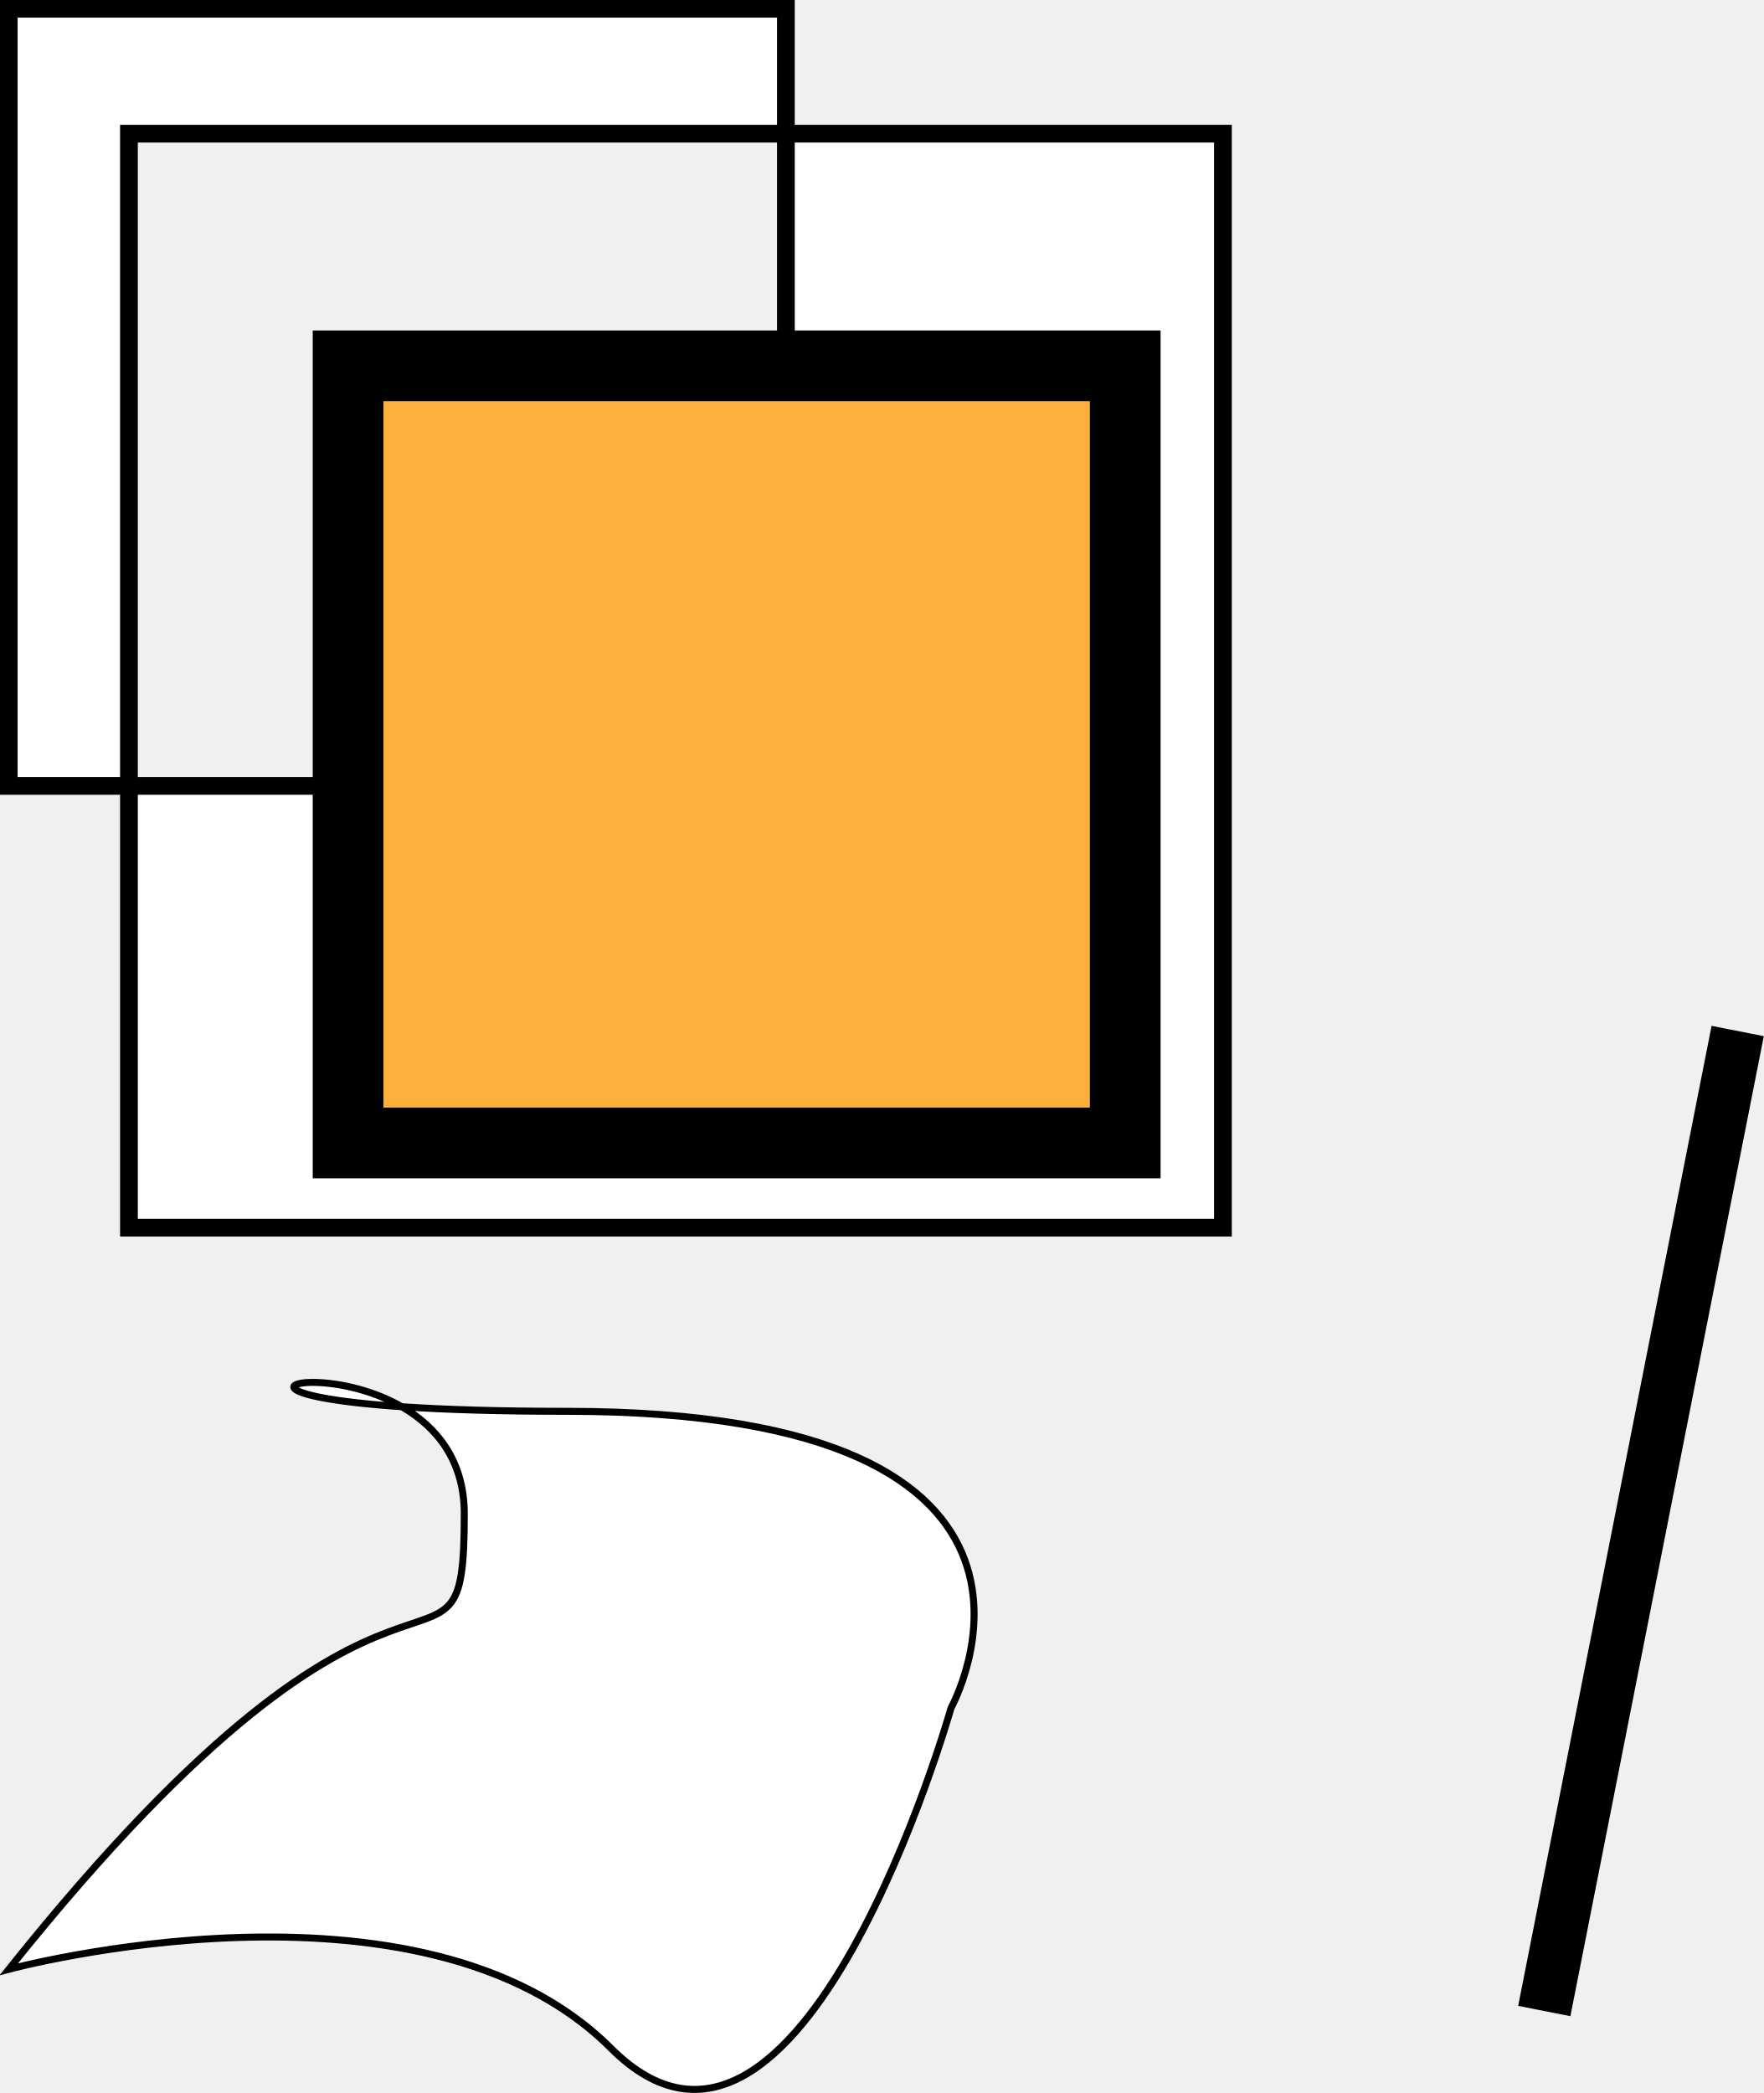
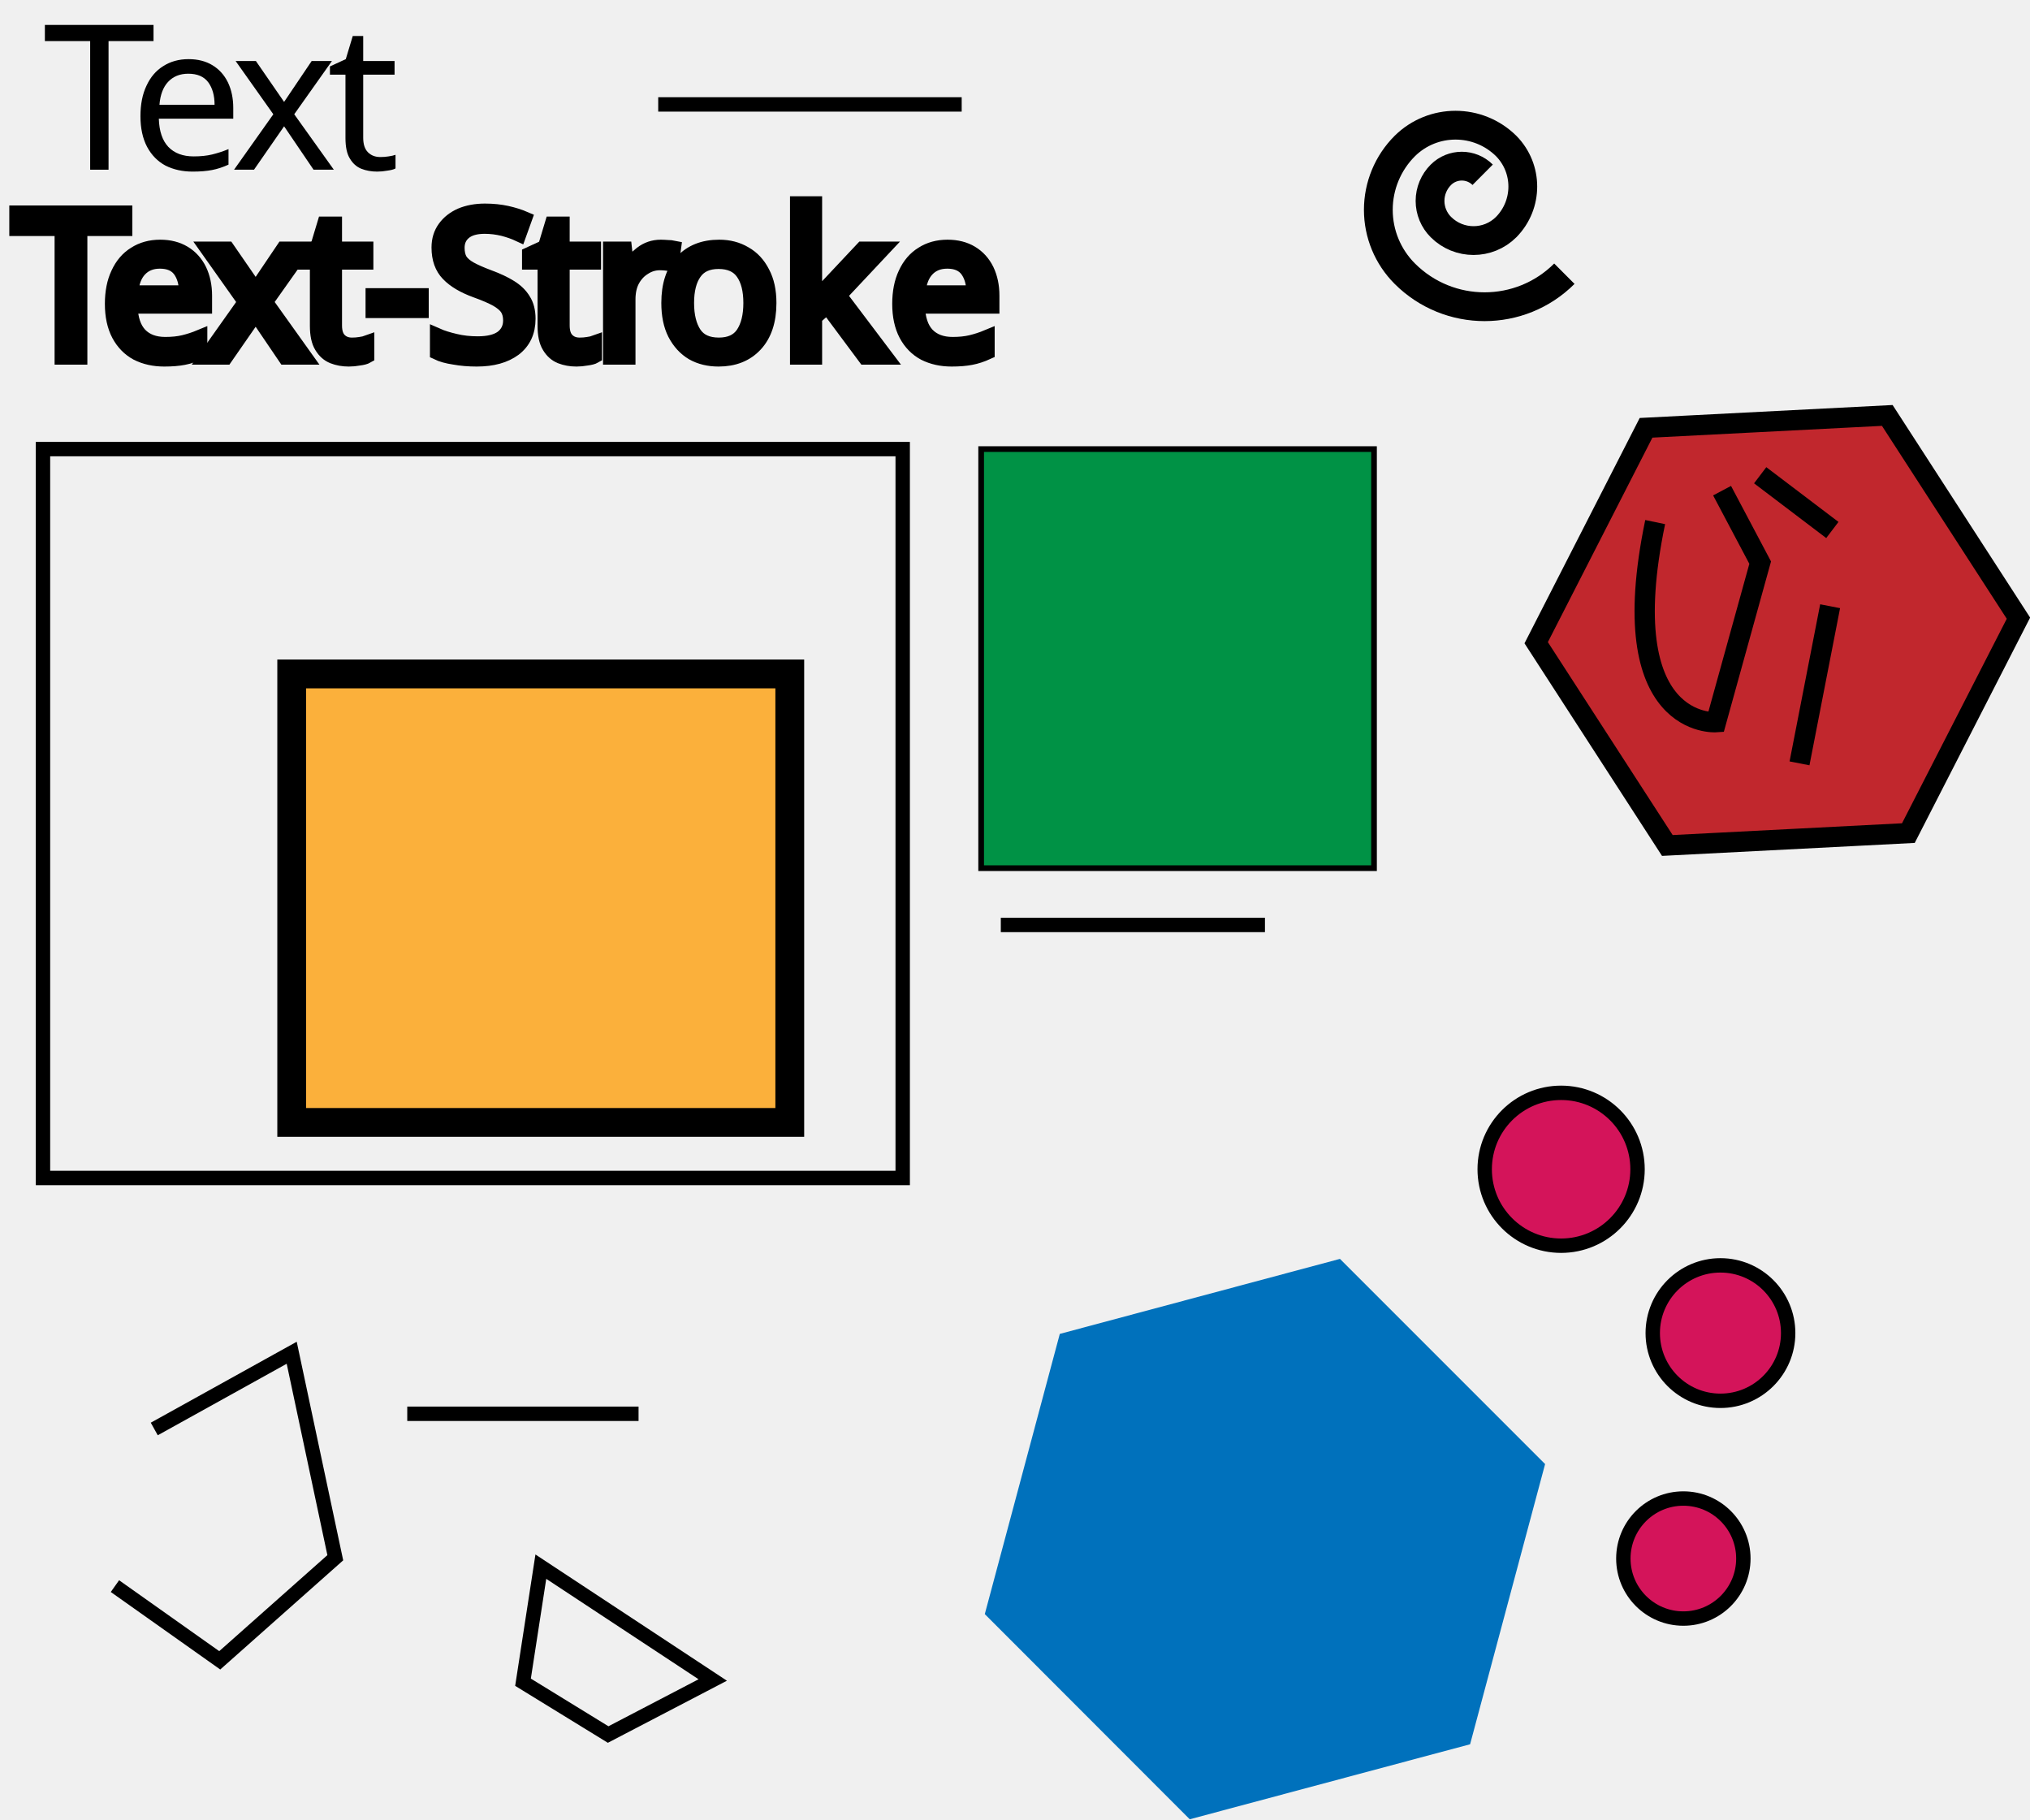
- <svg xmlns="http://www.w3.org/2000/svg" id="Layer_1" data-name="Layer 1" viewBox="0 0 70.58 83.76">
-   <path d="M13,85.23C29.16,65,31.23,75.55,31.23,67S13.42,62.9,35.35,62.9,50.71,74.77,50.71,74.77,44.71,96,37.1,88.39,13,85.23,13,85.23Z" transform="translate(-12.65 -6.42)" fill="#fff" stroke="#000" stroke-miterlimit="10" stroke-width="0.28" />
-   <line x1="69.54" y1="41.26" x2="61.8" y2="80.48" fill="none" stroke="#000" stroke-miterlimit="10" stroke-width="2.13" />
-   <g id="Layer_2" data-name="Layer 2">
-     <g>
-       <path d="M44.13,37.87H13V6.77h31.1v31.1Zm17.46-26.1H17.81V55.55H61.59V11.77Z" transform="translate(-12.65 -6.42)" fill="#fff" stroke="#000" stroke-miterlimit="10" stroke-width="0.71" />
-       <rect x="13.93" y="14.64" width="31.1" height="31.1" fill="#fbb03b" stroke="#000" stroke-miterlimit="10" stroke-width="2.83" />
+ <svg xmlns="http://www.w3.org/2000/svg" id="Layer_1" data-name="Layer 1" width="100.14" height="89.73" viewBox="0 0 100.14 89.73">
+   <g id="Layer_2.2" data-name="Layer 2.2">
+     <g id="Layer_3.2" data-name="Layer 3.2">
+       <g id="Layer_4.1" data-name="Layer 4.1">
+         <path d="M82.46,18.59a5.57,5.57,0,0,1-7.87,0,4.45,4.45,0,0,1,0-6.3,3.56,3.56,0,0,1,5,0,2.85,2.85,0,0,1,0,4,2.28,2.28,0,0,1-3.22,0,1.82,1.82,0,0,1,0-2.58,1.46,1.46,0,0,1,2.06,0" transform="translate(-5.29 -5.09)" fill="none" stroke="#000" stroke-miterlimit="10" stroke-width="1.42" />
+         <g>
+           <polygon points="94.14 41.09 82.25 41.7 75.78 31.7 81.2 21.1 93.1 20.49 99.57 30.49 94.14 41.09" fill="#c1272d" stroke="#000" stroke-miterlimit="10" />
+           <g>
+             <path d="M86.94,30.84c-2.13,10.24,3,9.87,3,9.87l2.18-7.87-1.88-3.55" transform="translate(-5.29 -5.09)" fill="none" stroke="#000" stroke-miterlimit="10" />
+             <line x1="90.28" y1="29.9" x2="88.77" y2="37.65" fill="none" stroke="#000" stroke-miterlimit="10" />
+             <line x1="90.39" y1="26.14" x2="86.83" y2="23.44" fill="none" stroke="#000" stroke-miterlimit="10" />
+           </g>
+         </g>
+       </g>
+       <line x1="56.69" y1="75.91" x2="68.1" y2="75.91" fill="none" stroke="#000" stroke-miterlimit="10" stroke-width="0.71" />
+       <polygon points="72.52 86.03 58.69 89.73 48.58 79.61 52.28 65.79 66.1 62.09 76.22 72.21 72.52 86.03" fill="#0071bc" />
+       <g>
+         <circle cx="84.87" cy="65.75" r="3.34" fill="#d4145a" stroke="#000" stroke-miterlimit="10" stroke-width="0.71" />
+         <circle cx="77.01" cy="57.67" r="3.77" fill="#d4145a" stroke="#000" stroke-miterlimit="10" stroke-width="0.71" />
+         <circle cx="83.04" cy="76.87" r="2.96" fill="#d4145a" stroke="#000" stroke-miterlimit="10" stroke-width="0.71" />
+       </g>
+     </g>
+     <g id="Layer_3.1" data-name="Layer 3.1">
+       <polyline points="7.61 70.48 14.39 66.72 16.54 76.83 10.84 81.89 5.67 78.23" fill="none" stroke="#000" stroke-miterlimit="10" stroke-width="0.71" />
+       <line x1="20.09" y1="69.73" x2="31.5" y2="69.73" fill="none" stroke="#000" stroke-miterlimit="10" stroke-width="0.71" />
+       <polygon points="26.68 77.27 35.16 82.86 30 85.55 25.8 82.97 26.68 77.27" fill="none" stroke="#000" stroke-miterlimit="10" stroke-width="0.71" />
    </g>
  </g>
+   <g id="Layer_2.1" data-name="Layer 2.1">
+     <g id="Layer_3.1-2" data-name="Layer 3.1">
+       <line x1="49.37" y1="45.62" x2="62.4" y2="45.62" fill="none" stroke="#000" stroke-miterlimit="10" stroke-width="0.71" />
+       <g>
+         <rect x="2.12" y="22.15" width="42.41" height="35.95" fill="none" stroke="#000" stroke-miterlimit="10" stroke-width="0.71" />
+         <rect x="14.39" y="33.24" width="24.57" height="22.12" fill="#fbb03b" stroke="#000" stroke-miterlimit="10" stroke-width="1.42" />
+       </g>
+       <rect x="48.4" y="22.15" width="19.38" height="20.67" fill="#009245" stroke="#000" stroke-miterlimit="10" stroke-width="0.28" />
+     </g>
+     <text transform="translate(2.12 8.37)" font-size="10" font-family="Myriad Pro">T<tspan x="4.26" y="0">e</tspan>
+       <tspan x="9.24" y="0">x</tspan>
+       <tspan x="14" y="0">t</tspan>
+     </text>
+     <text transform="translate(0.72 17.63)" font-size="10" stroke="#000" stroke-miterlimit="10" stroke-width="0.71" font-family="Myriad Pro">T<tspan x="4.26" y="0">e</tspan>
+       <tspan x="9.24" y="0">x</tspan>
+       <tspan x="14" y="0">t</tspan>
+       <tspan x="17.26" y="0">-</tspan>
+       <tspan x="20.33" y="0">S</tspan>
+       <tspan x="25.23" y="0">t</tspan>
+       <tspan x="28.54" y="0">r</tspan>
+       <tspan x="31.71" y="0">oke</tspan>
+     </text>
+     <line x1="32.47" y1="5.15" x2="47.44" y2="5.15" fill="none" stroke="#000" stroke-miterlimit="10" stroke-width="0.71" />
+   </g>
</svg>
